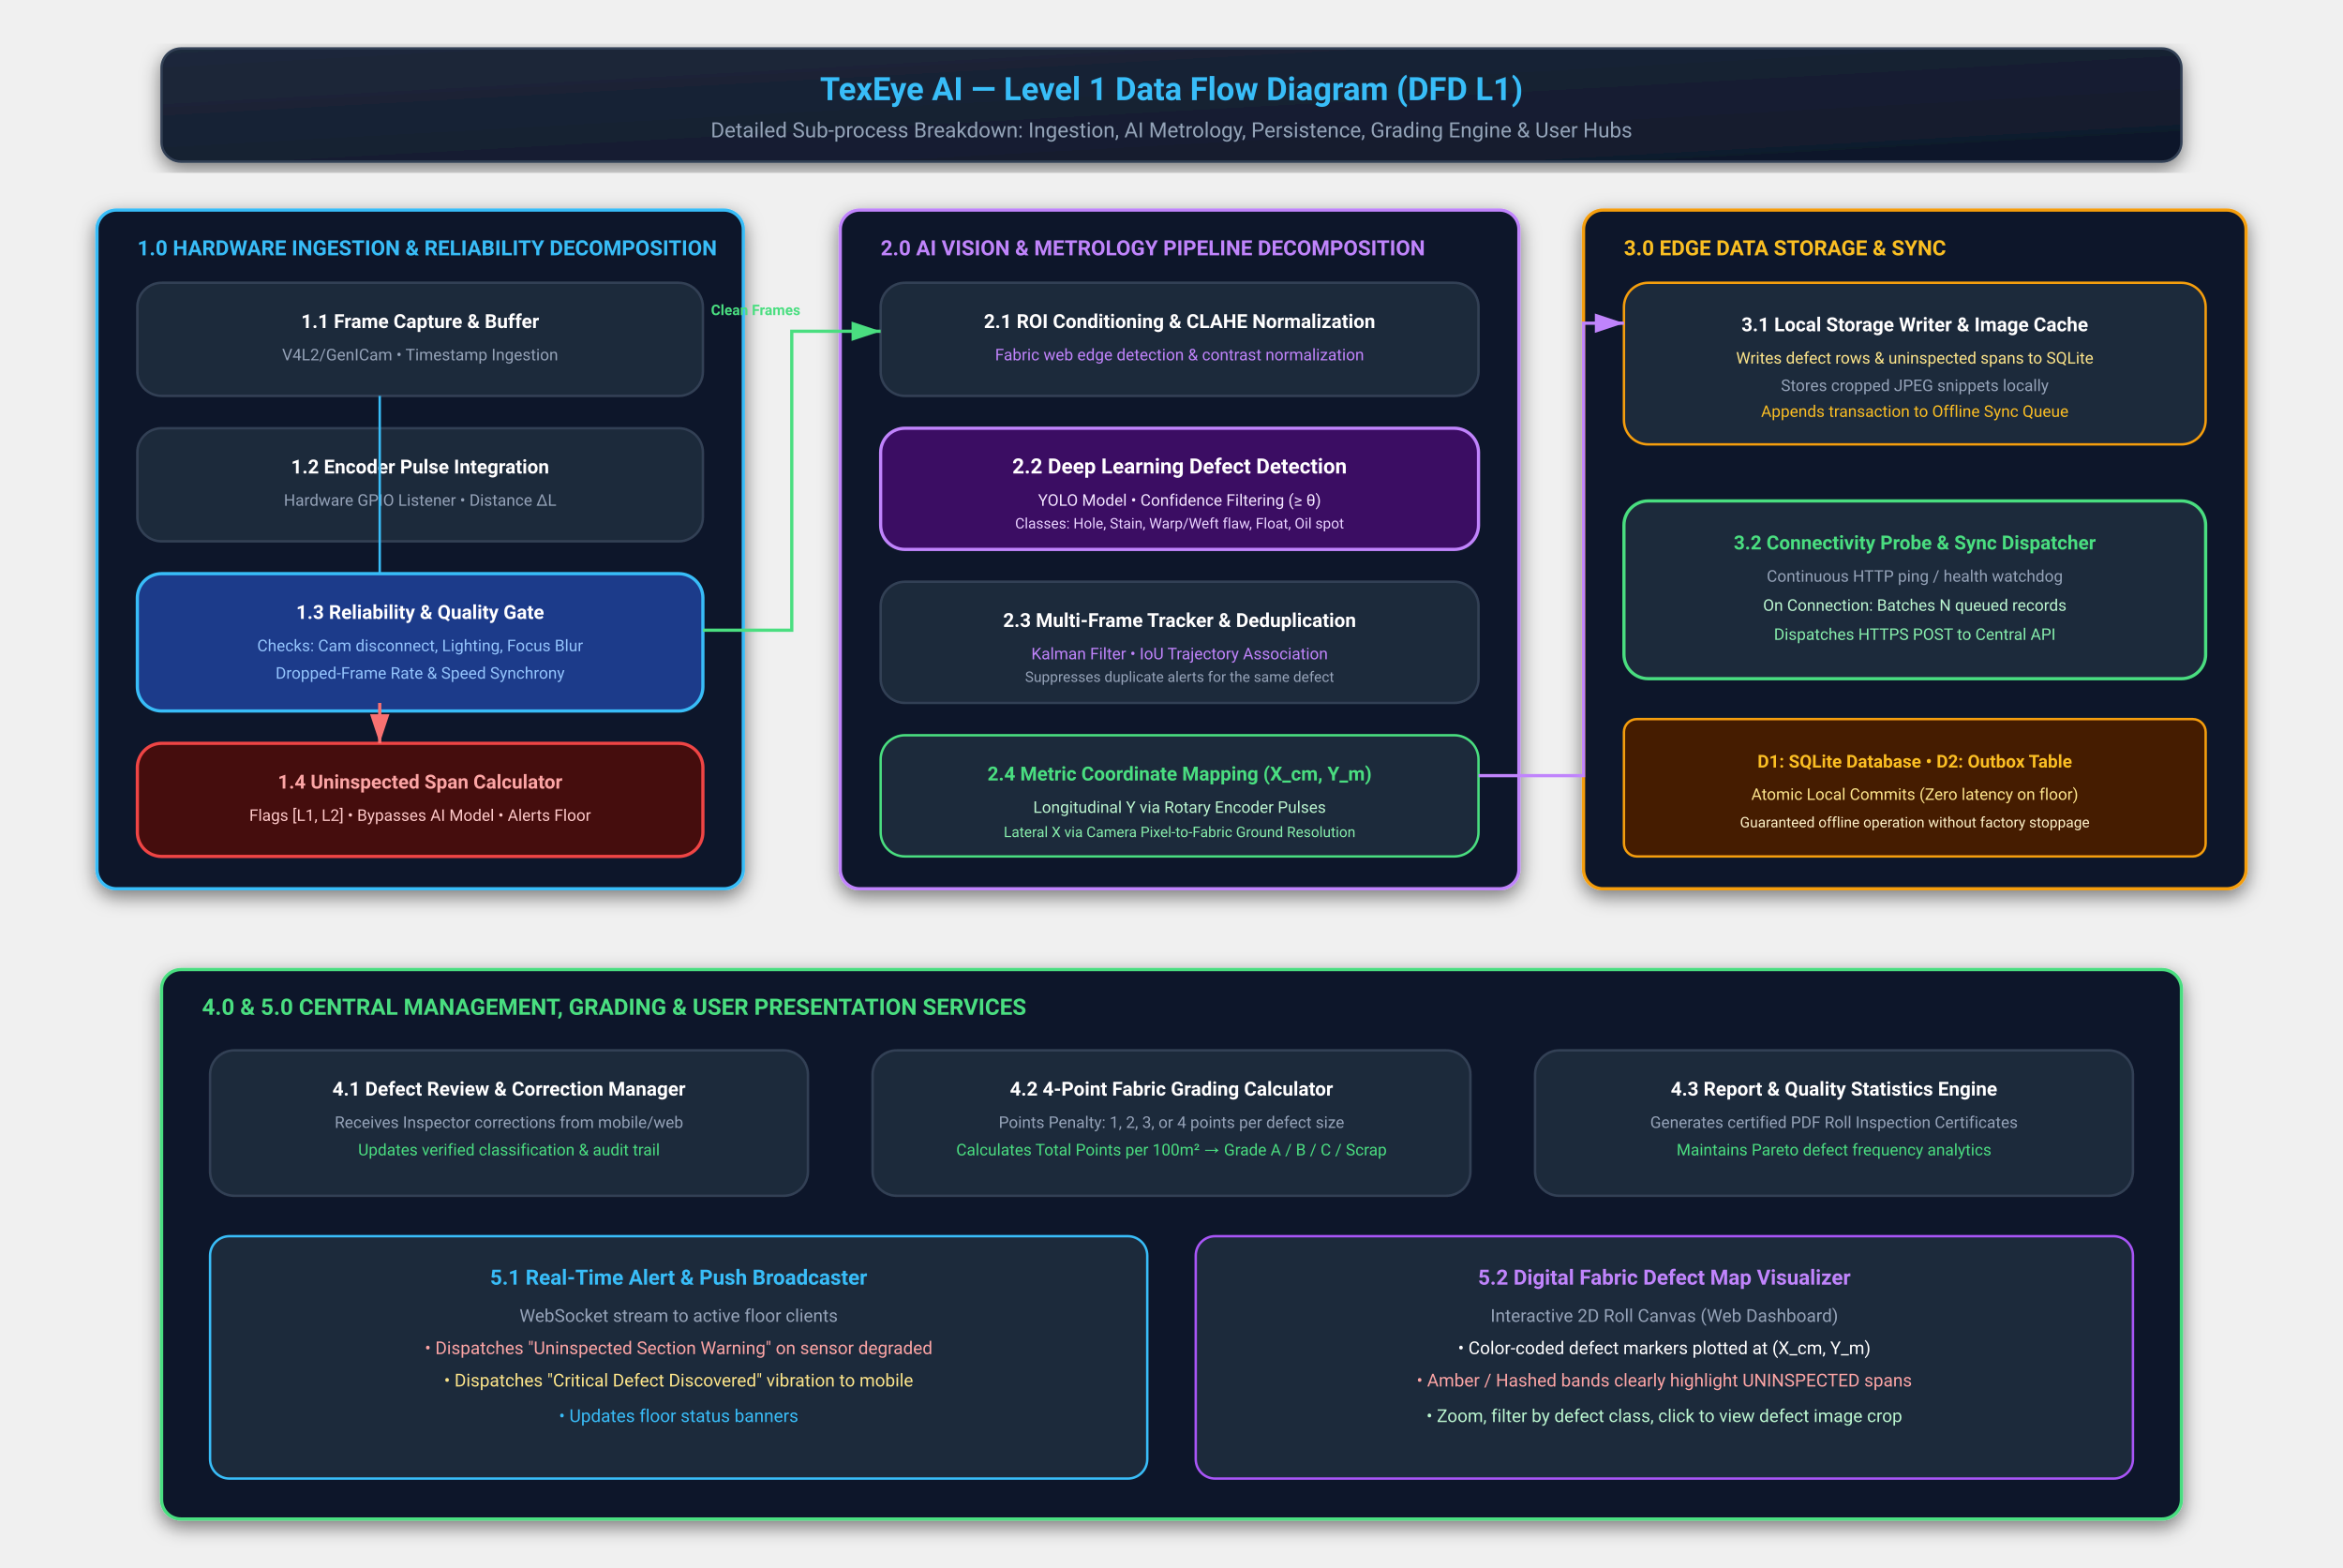
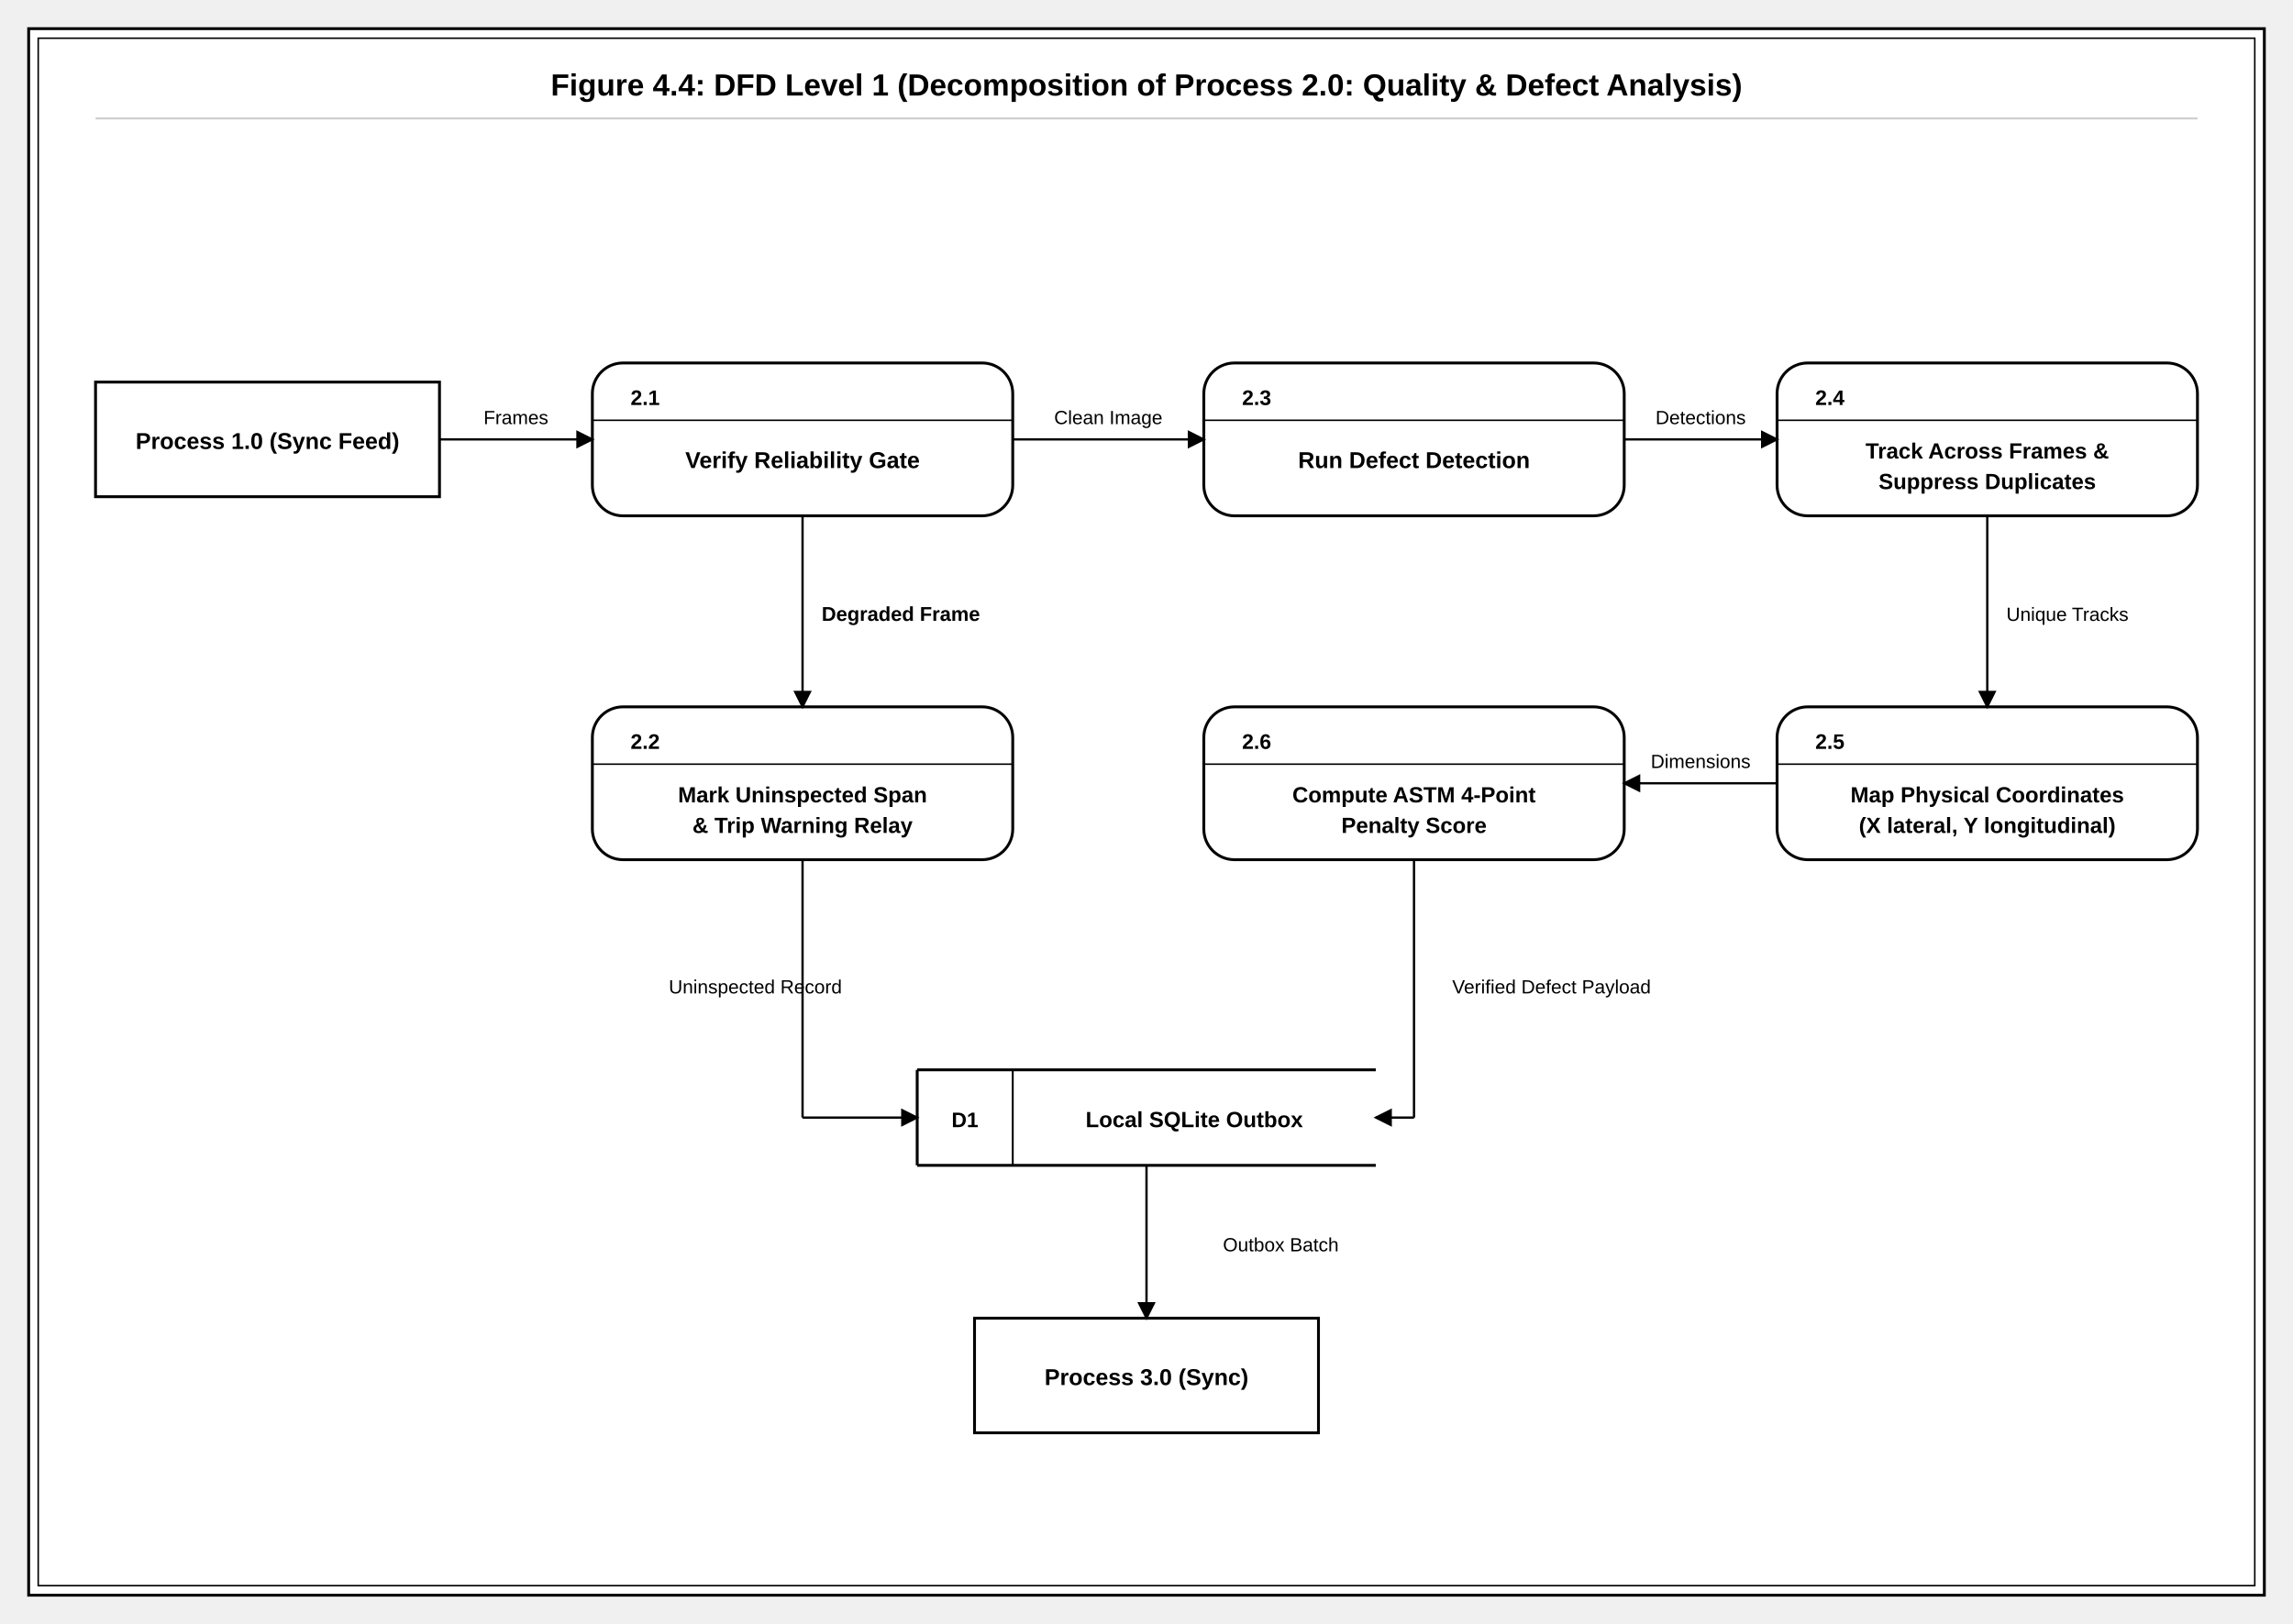
- <svg xmlns="http://www.w3.org/2000/svg" viewBox="0 0 1450 970" width="100%" height="100%" style="background-color: #0b1120; font-family: -apple-system, BlinkMacSystemFont, 'Segoe UI', Roboto, Helvetica, Arial, sans-serif;">
+ <svg xmlns="http://www.w3.org/2000/svg" viewBox="0 0 1200 850" width="100%" height="100%" style="background-color: #ffffff; font-family: Arial, Helvetica, sans-serif;">
  <defs>
-     <linearGradient id="hdr9" x1="0%" y1="0%" x2="100%" y2="100%">
-       <stop offset="0%" stop-color="#1e293b" />
-       <stop offset="100%" stop-color="#0f172a" />
-     </linearGradient>
-     <filter id="sh9" x="-10%" y="-10%" width="120%" height="120%">
-       <feDropShadow dx="0" dy="4" stdDeviation="6" flood-color="#000000" flood-opacity="0.5" />
-     </filter>
-     <marker id="mB9" markerWidth="10" markerHeight="10" refX="9" refY="3" orient="auto">
-       <path d="M0,0 L0,6 L9,3 z" fill="#38bdf8" />
-     </marker>
-     <marker id="mG9" markerWidth="10" markerHeight="10" refX="9" refY="3" orient="auto">
-       <path d="M0,0 L0,6 L9,3 z" fill="#4ade80" />
-     </marker>
-     <marker id="mP9" markerWidth="10" markerHeight="10" refX="9" refY="3" orient="auto">
-       <path d="M0,0 L0,6 L9,3 z" fill="#c084fc" />
-     </marker>
-     <marker id="mR9" markerWidth="10" markerHeight="10" refX="9" refY="3" orient="auto">
-       <path d="M0,0 L0,6 L9,3 z" fill="#f87171" />
+     <marker id="arrow" markerWidth="8" markerHeight="8" refX="7" refY="4" orient="auto">
+       <polygon points="0 0, 8 4, 0 8" fill="#000000" />
    </marker>
  </defs>
-   <g transform="translate(100, 30)" filter="url(#sh9)">
-     <rect width="1250" height="70" rx="12" fill="url(#hdr9)" stroke="#334155" stroke-width="1.5" />
-     <text x="625" y="32" fill="#38bdf8" font-size="20" font-weight="bold" text-anchor="middle">TexEye AI — Level 1 Data Flow Diagram (DFD L1)</text>
-     <text x="625" y="55" fill="#94a3b8" font-size="13" text-anchor="middle">Detailed Sub-process Breakdown: Ingestion, AI Metrology, Persistence, Grading Engine &amp; User Hubs</text>
+   <rect x="15" y="15" width="1170" height="820" fill="#ffffff" stroke="#000000" stroke-width="1.5" />
+   <rect x="20" y="20" width="1160" height="810" fill="none" stroke="#000000" stroke-width="0.8" />
+   <text x="600" y="50" fill="#000000" font-size="16" font-weight="bold" text-anchor="middle">Figure 4.4: DFD Level 1 (Decomposition of Process 2.0: Quality &amp; Defect Analysis)</text>
+   <line x1="50" y1="62" x2="1150" y2="62" stroke="#cccccc" stroke-width="1" />
+   <rect x="50" y="200" width="180" height="60" fill="#ffffff" stroke="#000000" stroke-width="1.5" />
+   <text x="140" y="235" fill="#000000" font-size="12" font-weight="bold" text-anchor="middle">Process 1.0 (Sync Feed)</text>
+   <rect x="310" y="190" width="220" height="80" rx="16" fill="#ffffff" stroke="#000000" stroke-width="1.5" />
+   <line x1="310" y1="220" x2="530" y2="220" stroke="#000000" stroke-width="0.8" />
+   <text x="330" y="212" fill="#000000" font-size="11" font-weight="bold">2.1</text>
+   <text x="420" y="245" fill="#000000" font-size="12" font-weight="bold" text-anchor="middle">Verify Reliability Gate</text>
+   <line x1="230" y1="230" x2="310" y2="230" stroke="#000000" stroke-width="1.2" marker-end="url(#arrow)" />
+   <text x="270" y="222" fill="#000000" font-size="10" text-anchor="middle">Frames</text>
+   <rect x="310" y="370" width="220" height="80" rx="16" fill="#ffffff" stroke="#000000" stroke-width="1.5" />
+   <line x1="310" y1="400" x2="530" y2="400" stroke="#000000" stroke-width="0.8" />
+   <text x="330" y="392" fill="#000000" font-size="11" font-weight="bold">2.2</text>
+   <text x="420" y="420" fill="#000000" font-size="11.5" font-weight="bold" text-anchor="middle">Mark Uninspected Span</text>
+   <text x="420" y="436" fill="#000000" font-size="11.5" font-weight="bold" text-anchor="middle">&amp; Trip Warning Relay</text>
+   <line x1="420" y1="270" x2="420" y2="370" stroke="#000000" stroke-width="1.2" marker-end="url(#arrow)" />
+   <text x="430" y="325" fill="#000000" font-size="10.5" font-weight="bold">Degraded Frame</text>
+   <rect x="630" y="190" width="220" height="80" rx="16" fill="#ffffff" stroke="#000000" stroke-width="1.5" />
+   <line x1="630" y1="220" x2="850" y2="220" stroke="#000000" stroke-width="0.8" />
+   <text x="650" y="212" fill="#000000" font-size="11" font-weight="bold">2.3</text>
+   <text x="740" y="245" fill="#000000" font-size="12" font-weight="bold" text-anchor="middle">Run Defect Detection</text>
+   <line x1="530" y1="230" x2="630" y2="230" stroke="#000000" stroke-width="1.2" marker-end="url(#arrow)" />
+   <text x="580" y="222" fill="#000000" font-size="10" text-anchor="middle">Clean Image</text>
+   <rect x="930" y="190" width="220" height="80" rx="16" fill="#ffffff" stroke="#000000" stroke-width="1.5" />
+   <line x1="930" y1="220" x2="1150" y2="220" stroke="#000000" stroke-width="0.8" />
+   <text x="950" y="212" fill="#000000" font-size="11" font-weight="bold">2.4</text>
+   <text x="1040" y="240" fill="#000000" font-size="11.5" font-weight="bold" text-anchor="middle">Track Across Frames &amp;</text>
+   <text x="1040" y="256" fill="#000000" font-size="11.5" font-weight="bold" text-anchor="middle">Suppress Duplicates</text>
+   <line x1="850" y1="230" x2="930" y2="230" stroke="#000000" stroke-width="1.2" marker-end="url(#arrow)" />
+   <text x="890" y="222" fill="#000000" font-size="10" text-anchor="middle">Detections</text>
+   <rect x="930" y="370" width="220" height="80" rx="16" fill="#ffffff" stroke="#000000" stroke-width="1.5" />
+   <line x1="930" y1="400" x2="1150" y2="400" stroke="#000000" stroke-width="0.8" />
+   <text x="950" y="392" fill="#000000" font-size="11" font-weight="bold">2.5</text>
+   <text x="1040" y="420" fill="#000000" font-size="11.5" font-weight="bold" text-anchor="middle">Map Physical Coordinates</text>
+   <text x="1040" y="436" fill="#000000" font-size="11.5" font-weight="bold" text-anchor="middle">(X lateral, Y longitudinal)</text>
+   <line x1="1040" y1="270" x2="1040" y2="370" stroke="#000000" stroke-width="1.2" marker-end="url(#arrow)" />
+   <text x="1050" y="325" fill="#000000" font-size="10">Unique Tracks</text>
+   <rect x="630" y="370" width="220" height="80" rx="16" fill="#ffffff" stroke="#000000" stroke-width="1.5" />
+   <line x1="630" y1="400" x2="850" y2="400" stroke="#000000" stroke-width="0.8" />
+   <text x="650" y="392" fill="#000000" font-size="11" font-weight="bold">2.6</text>
+   <text x="740" y="420" fill="#000000" font-size="11.5" font-weight="bold" text-anchor="middle">Compute ASTM 4-Point</text>
+   <text x="740" y="436" fill="#000000" font-size="11.5" font-weight="bold" text-anchor="middle">Penalty Score</text>
+   <line x1="930" y1="410" x2="850" y2="410" stroke="#000000" stroke-width="1.2" marker-end="url(#arrow)" />
+   <text x="890" y="402" fill="#000000" font-size="10" text-anchor="middle">Dimensions</text>
+   <g transform="translate(480, 560)">
+     <line x1="0" y1="0" x2="240" y2="0" stroke="#000000" stroke-width="1.5" />
+     <line x1="0" y1="50" x2="240" y2="50" stroke="#000000" stroke-width="1.5" />
+     <line x1="0" y1="0" x2="0" y2="50" stroke="#000000" stroke-width="1.5" />
+     <line x1="50" y1="0" x2="50" y2="50" stroke="#000000" stroke-width="1" />
+     <text x="25" y="30" fill="#000000" font-size="11" font-weight="bold" text-anchor="middle">D1</text>
+     <text x="145" y="30" fill="#000000" font-size="11.5" font-weight="bold" text-anchor="middle">Local SQLite Outbox</text>
  </g>
-   <g transform="translate(60, 130)" filter="url(#sh9)">
-     <rect width="400" height="420" rx="12" fill="#0f172a" stroke="#38bdf8" stroke-width="2" />
-     <text x="25" y="28" fill="#38bdf8" font-size="13" font-weight="bold">1.0 HARDWARE INGESTION &amp; RELIABILITY DECOMPOSITION</text>
-     <rect x="25" y="45" width="350" height="70" rx="15" fill="#1e293b" stroke="#334155" stroke-width="1.5" />
-     <text x="200" y="73" fill="#ffffff" font-size="12" font-weight="bold" text-anchor="middle">1.1 Frame Capture &amp; Buffer</text>
-     <text x="200" y="93" fill="#94a3b8" font-size="10" text-anchor="middle">V4L2/GenICam • Timestamp Ingestion</text>
-     <rect x="25" y="135" width="350" height="70" rx="15" fill="#1e293b" stroke="#334155" stroke-width="1.5" />
-     <text x="200" y="163" fill="#ffffff" font-size="12" font-weight="bold" text-anchor="middle">1.2 Encoder Pulse Integration</text>
-     <text x="200" y="183" fill="#94a3b8" font-size="10" text-anchor="middle">Hardware GPIO Listener • Distance ΔL</text>
-     <rect x="25" y="225" width="350" height="85" rx="15" fill="#1e3a8a" stroke="#38bdf8" stroke-width="2" />
-     <text x="200" y="253" fill="#ffffff" font-size="12" font-weight="bold" text-anchor="middle">1.3 Reliability &amp; Quality Gate</text>
-     <text x="200" y="273" fill="#93c5fd" font-size="10" text-anchor="middle">Checks: Cam disconnect, Lighting, Focus Blur</text>
-     <text x="200" y="290" fill="#93c5fd" font-size="10" text-anchor="middle">Dropped-Frame Rate &amp; Speed Synchrony</text>
-     <rect x="25" y="330" width="350" height="70" rx="15" fill="#450a0a" stroke="#ef4444" stroke-width="2" />
-     <text x="200" y="358" fill="#fca5a5" font-size="12" font-weight="bold" text-anchor="middle">1.4 Uninspected Span Calculator</text>
-     <text x="200" y="378" fill="#fecaca" font-size="10" text-anchor="middle">Flags [L1, L2] • Bypasses AI Model • Alerts Floor</text>
-   </g>
-   <path d="M 235 245 L 235 355" stroke="#38bdf8" stroke-width="1.5" fill="none" />
-   <path d="M 235 435 L 235 460" stroke="#f87171" stroke-width="2" marker-end="url(#mR9)" fill="none" />
-   <g transform="translate(520, 130)" filter="url(#sh9)">
-     <rect width="420" height="420" rx="12" fill="#0f172a" stroke="#c084fc" stroke-width="2" />
-     <text x="25" y="28" fill="#c084fc" font-size="13" font-weight="bold">2.0 AI VISION &amp; METROLOGY PIPELINE DECOMPOSITION</text>
-     <rect x="25" y="45" width="370" height="70" rx="15" fill="#1e293b" stroke="#334155" stroke-width="1.5" />
-     <text x="210" y="73" fill="#ffffff" font-size="12" font-weight="bold" text-anchor="middle">2.1 ROI Conditioning &amp; CLAHE Normalization</text>
-     <text x="210" y="93" fill="#c084fc" font-size="10" text-anchor="middle">Fabric web edge detection &amp; contrast normalization</text>
-     <rect x="25" y="135" width="370" height="75" rx="15" fill="#3b0764" stroke="#c084fc" stroke-width="2" />
-     <text x="210" y="163" fill="#ffffff" font-size="13" font-weight="bold" text-anchor="middle">2.2 Deep Learning Defect Detection</text>
-     <text x="210" y="183" fill="#f3e8ff" font-size="10" text-anchor="middle">YOLO Model • Confidence Filtering (≥ θ)</text>
-     <text x="210" y="197" fill="#e9d5ff" font-size="9" text-anchor="middle">Classes: Hole, Stain, Warp/Weft flaw, Float, Oil spot</text>
-     <rect x="25" y="230" width="370" height="75" rx="15" fill="#1e293b" stroke="#334155" stroke-width="1.5" />
-     <text x="210" y="258" fill="#ffffff" font-size="12" font-weight="bold" text-anchor="middle">2.3 Multi-Frame Tracker &amp; Deduplication</text>
-     <text x="210" y="278" fill="#c084fc" font-size="10" text-anchor="middle">Kalman Filter • IoU Trajectory Association</text>
-     <text x="210" y="292" fill="#94a3b8" font-size="9" text-anchor="middle">Suppresses duplicate alerts for the same defect</text>
-     <rect x="25" y="325" width="370" height="75" rx="15" fill="#1e293b" stroke="#4ade80" stroke-width="1.5" />
-     <text x="210" y="353" fill="#4ade80" font-size="12" font-weight="bold" text-anchor="middle">2.4 Metric Coordinate Mapping (X_cm, Y_m)</text>
-     <text x="210" y="373" fill="#bbf7d0" font-size="10" text-anchor="middle">Longitudinal Y via Rotary Encoder Pulses</text>
-     <text x="210" y="388" fill="#86efac" font-size="9" text-anchor="middle">Lateral X via Camera Pixel-to-Fabric Ground Resolution</text>
-   </g>
-   <path d="M 435 390 L 490 390 L 490 205 L 545 205" stroke="#4ade80" stroke-width="2" marker-end="url(#mG9)" fill="none" />
-   <text x="440" y="195" fill="#4ade80" font-size="9" font-weight="bold">Clean Frames</text>
-   <g transform="translate(980, 130)" filter="url(#sh9)">
-     <rect width="410" height="420" rx="12" fill="#0f172a" stroke="#f59e0b" stroke-width="2" />
-     <text x="25" y="28" fill="#fbbf24" font-size="13" font-weight="bold">3.0 EDGE DATA STORAGE &amp; SYNC</text>
-     <rect x="25" y="45" width="360" height="100" rx="15" fill="#1e293b" stroke="#f59e0b" stroke-width="1.5" />
-     <text x="205" y="75" fill="#ffffff" font-size="12" font-weight="bold" text-anchor="middle">3.1 Local Storage Writer &amp; Image Cache</text>
-     <text x="205" y="95" fill="#fde68a" font-size="10" text-anchor="middle">Writes defect rows &amp; uninspected spans to SQLite</text>
-     <text x="205" y="112" fill="#94a3b8" font-size="10" text-anchor="middle">Stores cropped JPEG snippets locally</text>
-     <text x="205" y="128" fill="#fbbf24" font-size="10" text-anchor="middle">Appends transaction to Offline Sync Queue</text>
-     <rect x="25" y="180" width="360" height="110" rx="15" fill="#1e293b" stroke="#4ade80" stroke-width="2" />
-     <text x="205" y="210" fill="#4ade80" font-size="12" font-weight="bold" text-anchor="middle">3.2 Connectivity Probe &amp; Sync Dispatcher</text>
-     <text x="205" y="230" fill="#94a3b8" font-size="10" text-anchor="middle">Continuous HTTP ping / health watchdog</text>
-     <text x="205" y="248" fill="#bbf7d0" font-size="10" text-anchor="middle">On Connection: Batches N queued records</text>
-     <text x="205" y="266" fill="#86efac" font-size="10" text-anchor="middle">Dispatches HTTPS POST to Central API</text>
-     <rect x="25" y="315" width="360" height="85" rx="8" fill="#451a03" stroke="#f59e0b" stroke-width="1.5" />
-     <text x="205" y="345" fill="#fbbf24" font-size="11" font-weight="bold" text-anchor="middle">D1: SQLite Database • D2: Outbox Table</text>
-     <text x="205" y="365" fill="#fde68a" font-size="10" text-anchor="middle">Atomic Local Commits (Zero latency on floor)</text>
-     <text x="205" y="382" fill="#fef3c7" font-size="9" text-anchor="middle">Guaranteed offline operation without factory stoppage</text>
-   </g>
-   <path d="M 915 480 L 980 480 L 980 200 L 1005 200" stroke="#c084fc" stroke-width="2" marker-end="url(#mP9)" fill="none" />
-   <g transform="translate(100, 600)" filter="url(#sh9)">
-     <rect width="1250" height="340" rx="12" fill="#0f172a" stroke="#4ade80" stroke-width="2" />
-     <text x="25" y="28" fill="#4ade80" font-size="14" font-weight="bold">4.0 &amp; 5.0 CENTRAL MANAGEMENT, GRADING &amp; USER PRESENTATION SERVICES</text>
-     <rect x="30" y="50" width="370" height="90" rx="15" fill="#1e293b" stroke="#334155" stroke-width="1.5" />
-     <text x="215" y="78" fill="#ffffff" font-size="12" font-weight="bold" text-anchor="middle">4.1 Defect Review &amp; Correction Manager</text>
-     <text x="215" y="98" fill="#94a3b8" font-size="10" text-anchor="middle">Receives Inspector corrections from mobile/web</text>
-     <text x="215" y="115" fill="#4ade80" font-size="10" text-anchor="middle">Updates verified classification &amp; audit trail</text>
-     <rect x="440" y="50" width="370" height="90" rx="15" fill="#1e293b" stroke="#334155" stroke-width="1.5" />
-     <text x="625" y="78" fill="#ffffff" font-size="12" font-weight="bold" text-anchor="middle">4.2 4-Point Fabric Grading Calculator</text>
-     <text x="625" y="98" fill="#94a3b8" font-size="10" text-anchor="middle">Points Penalty: 1, 2, 3, or 4 points per defect size</text>
-     <text x="625" y="115" fill="#4ade80" font-size="10" text-anchor="middle">Calculates Total Points per 100m² → Grade A / B / C / Scrap</text>
-     <rect x="850" y="50" width="370" height="90" rx="15" fill="#1e293b" stroke="#334155" stroke-width="1.5" />
-     <text x="1035" y="78" fill="#ffffff" font-size="12" font-weight="bold" text-anchor="middle">4.3 Report &amp; Quality Statistics Engine</text>
-     <text x="1035" y="98" fill="#94a3b8" font-size="10" text-anchor="middle">Generates certified PDF Roll Inspection Certificates</text>
-     <text x="1035" y="115" fill="#4ade80" font-size="10" text-anchor="middle">Maintains Pareto defect frequency analytics</text>
-     <rect x="30" y="165" width="580" height="150" rx="12" fill="#1e293b" stroke="#38bdf8" stroke-width="1.5" />
-     <text x="320" y="195" fill="#38bdf8" font-size="13" font-weight="bold" text-anchor="middle">5.1 Real-Time Alert &amp; Push Broadcaster</text>
-     <text x="320" y="218" fill="#94a3b8" font-size="11" text-anchor="middle">WebSocket stream to active floor clients</text>
-     <text x="320" y="238" fill="#fca5a5" font-size="11" text-anchor="middle">• Dispatches "Uninspected Section Warning" on sensor degraded</text>
-     <text x="320" y="258" fill="#fde68a" font-size="11" text-anchor="middle">• Dispatches "Critical Defect Discovered" vibration to mobile</text>
-     <text x="320" y="280" fill="#38bdf8" font-size="11" text-anchor="middle">• Updates floor status banners</text>
-     <rect x="640" y="165" width="580" height="150" rx="12" fill="#1e293b" stroke="#a855f7" stroke-width="1.5" />
-     <text x="930" y="195" fill="#c084fc" font-size="13" font-weight="bold" text-anchor="middle">5.2 Digital Fabric Defect Map Visualizer</text>
-     <text x="930" y="218" fill="#94a3b8" font-size="11" text-anchor="middle">Interactive 2D Roll Canvas (Web Dashboard)</text>
-     <text x="930" y="238" fill="#ffffff" font-size="11" text-anchor="middle">• Color-coded defect markers plotted at (X_cm, Y_m)</text>
-     <text x="930" y="258" fill="#fca5a5" font-size="11" text-anchor="middle">• Amber / Hashed bands clearly highlight UNINSPECTED spans</text>
-     <text x="930" y="280" fill="#bbf7d0" font-size="11" text-anchor="middle">• Zoom, filter by defect class, click to view defect image crop</text>
-   </g>
+   <line x1="420" y1="450" x2="420" y2="585" stroke="#000000" stroke-width="1.2" />
+   <line x1="420" y1="585" x2="480" y2="585" stroke="#000000" stroke-width="1.2" marker-end="url(#arrow)" />
+   <text x="350" y="520" fill="#000000" font-size="10">Uninspected Record</text>
+   <line x1="740" y1="450" x2="740" y2="585" stroke="#000000" stroke-width="1.2" />
+   <line x1="740" y1="585" x2="720" y2="585" stroke="#000000" stroke-width="1.2" marker-end="url(#arrow)" />
+   <text x="760" y="520" fill="#000000" font-size="10">Verified Defect Payload</text>
+   <rect x="510" y="690" width="180" height="60" fill="#ffffff" stroke="#000000" stroke-width="1.5" />
+   <text x="600" y="725" fill="#000000" font-size="12" font-weight="bold" text-anchor="middle">Process 3.0 (Sync)</text>
+   <line x1="600" y1="610" x2="600" y2="690" stroke="#000000" stroke-width="1.2" marker-end="url(#arrow)" />
+   <text x="640" y="655" fill="#000000" font-size="10">Outbox Batch</text>
</svg>
